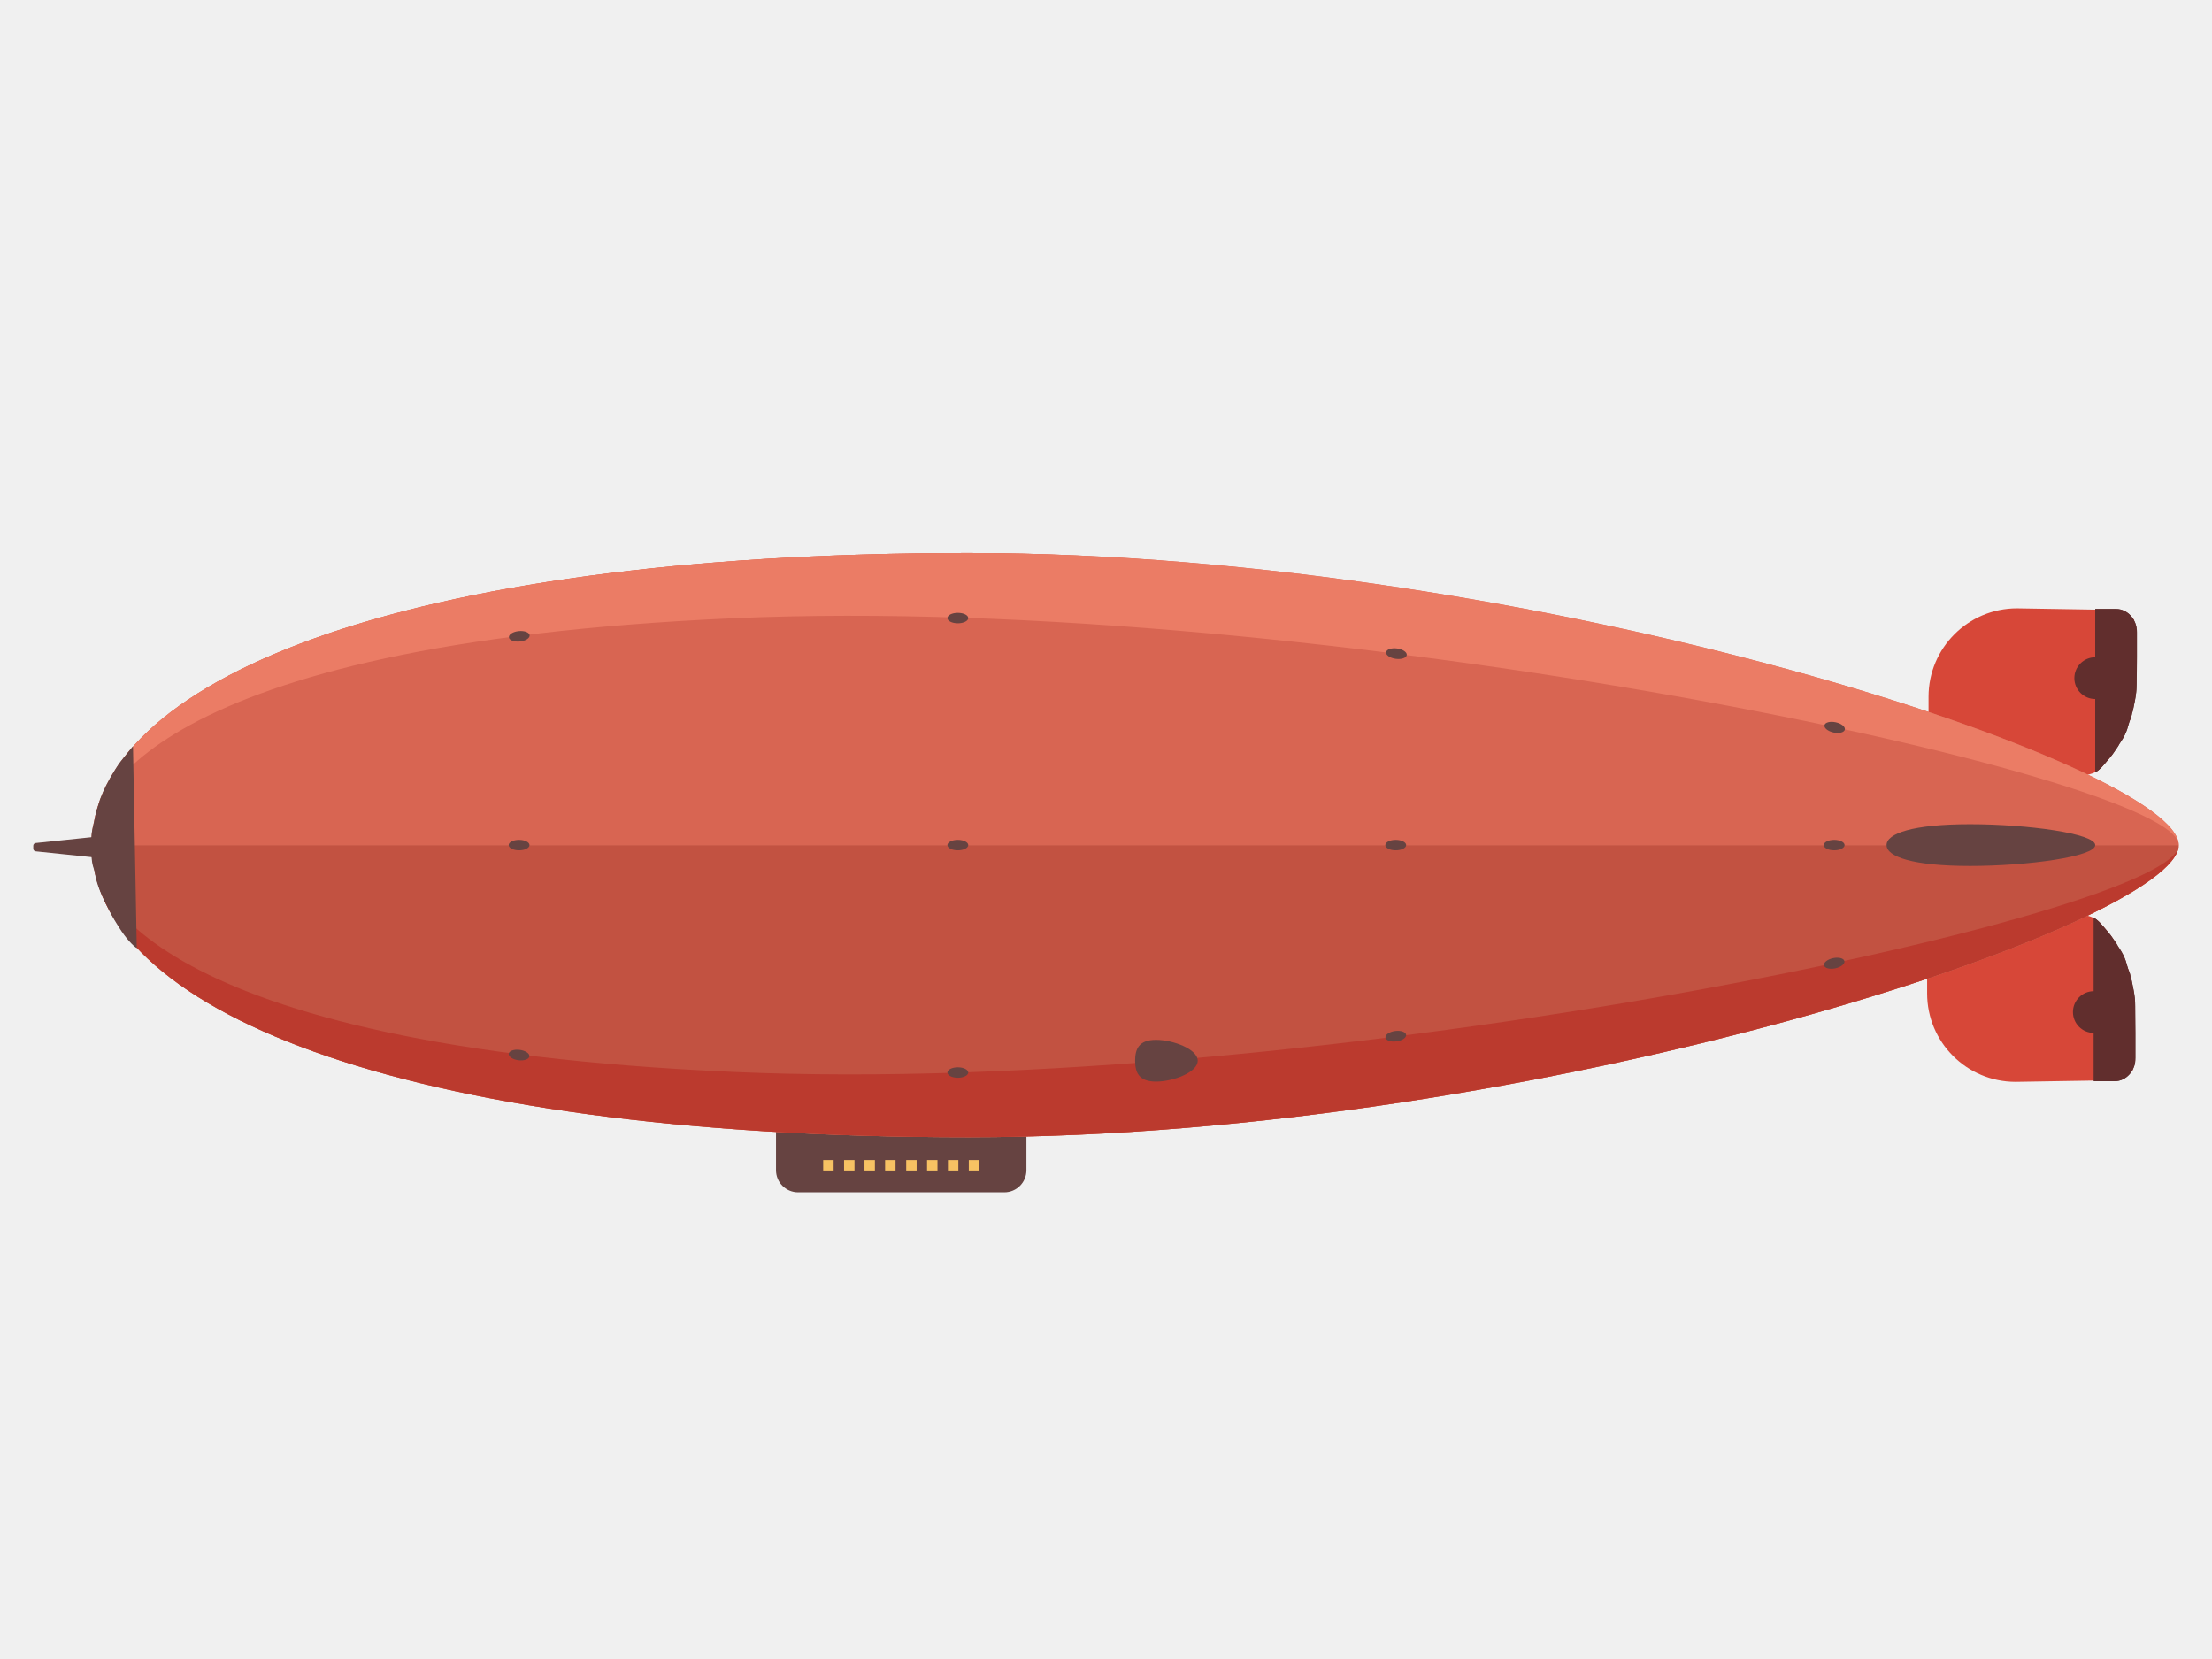
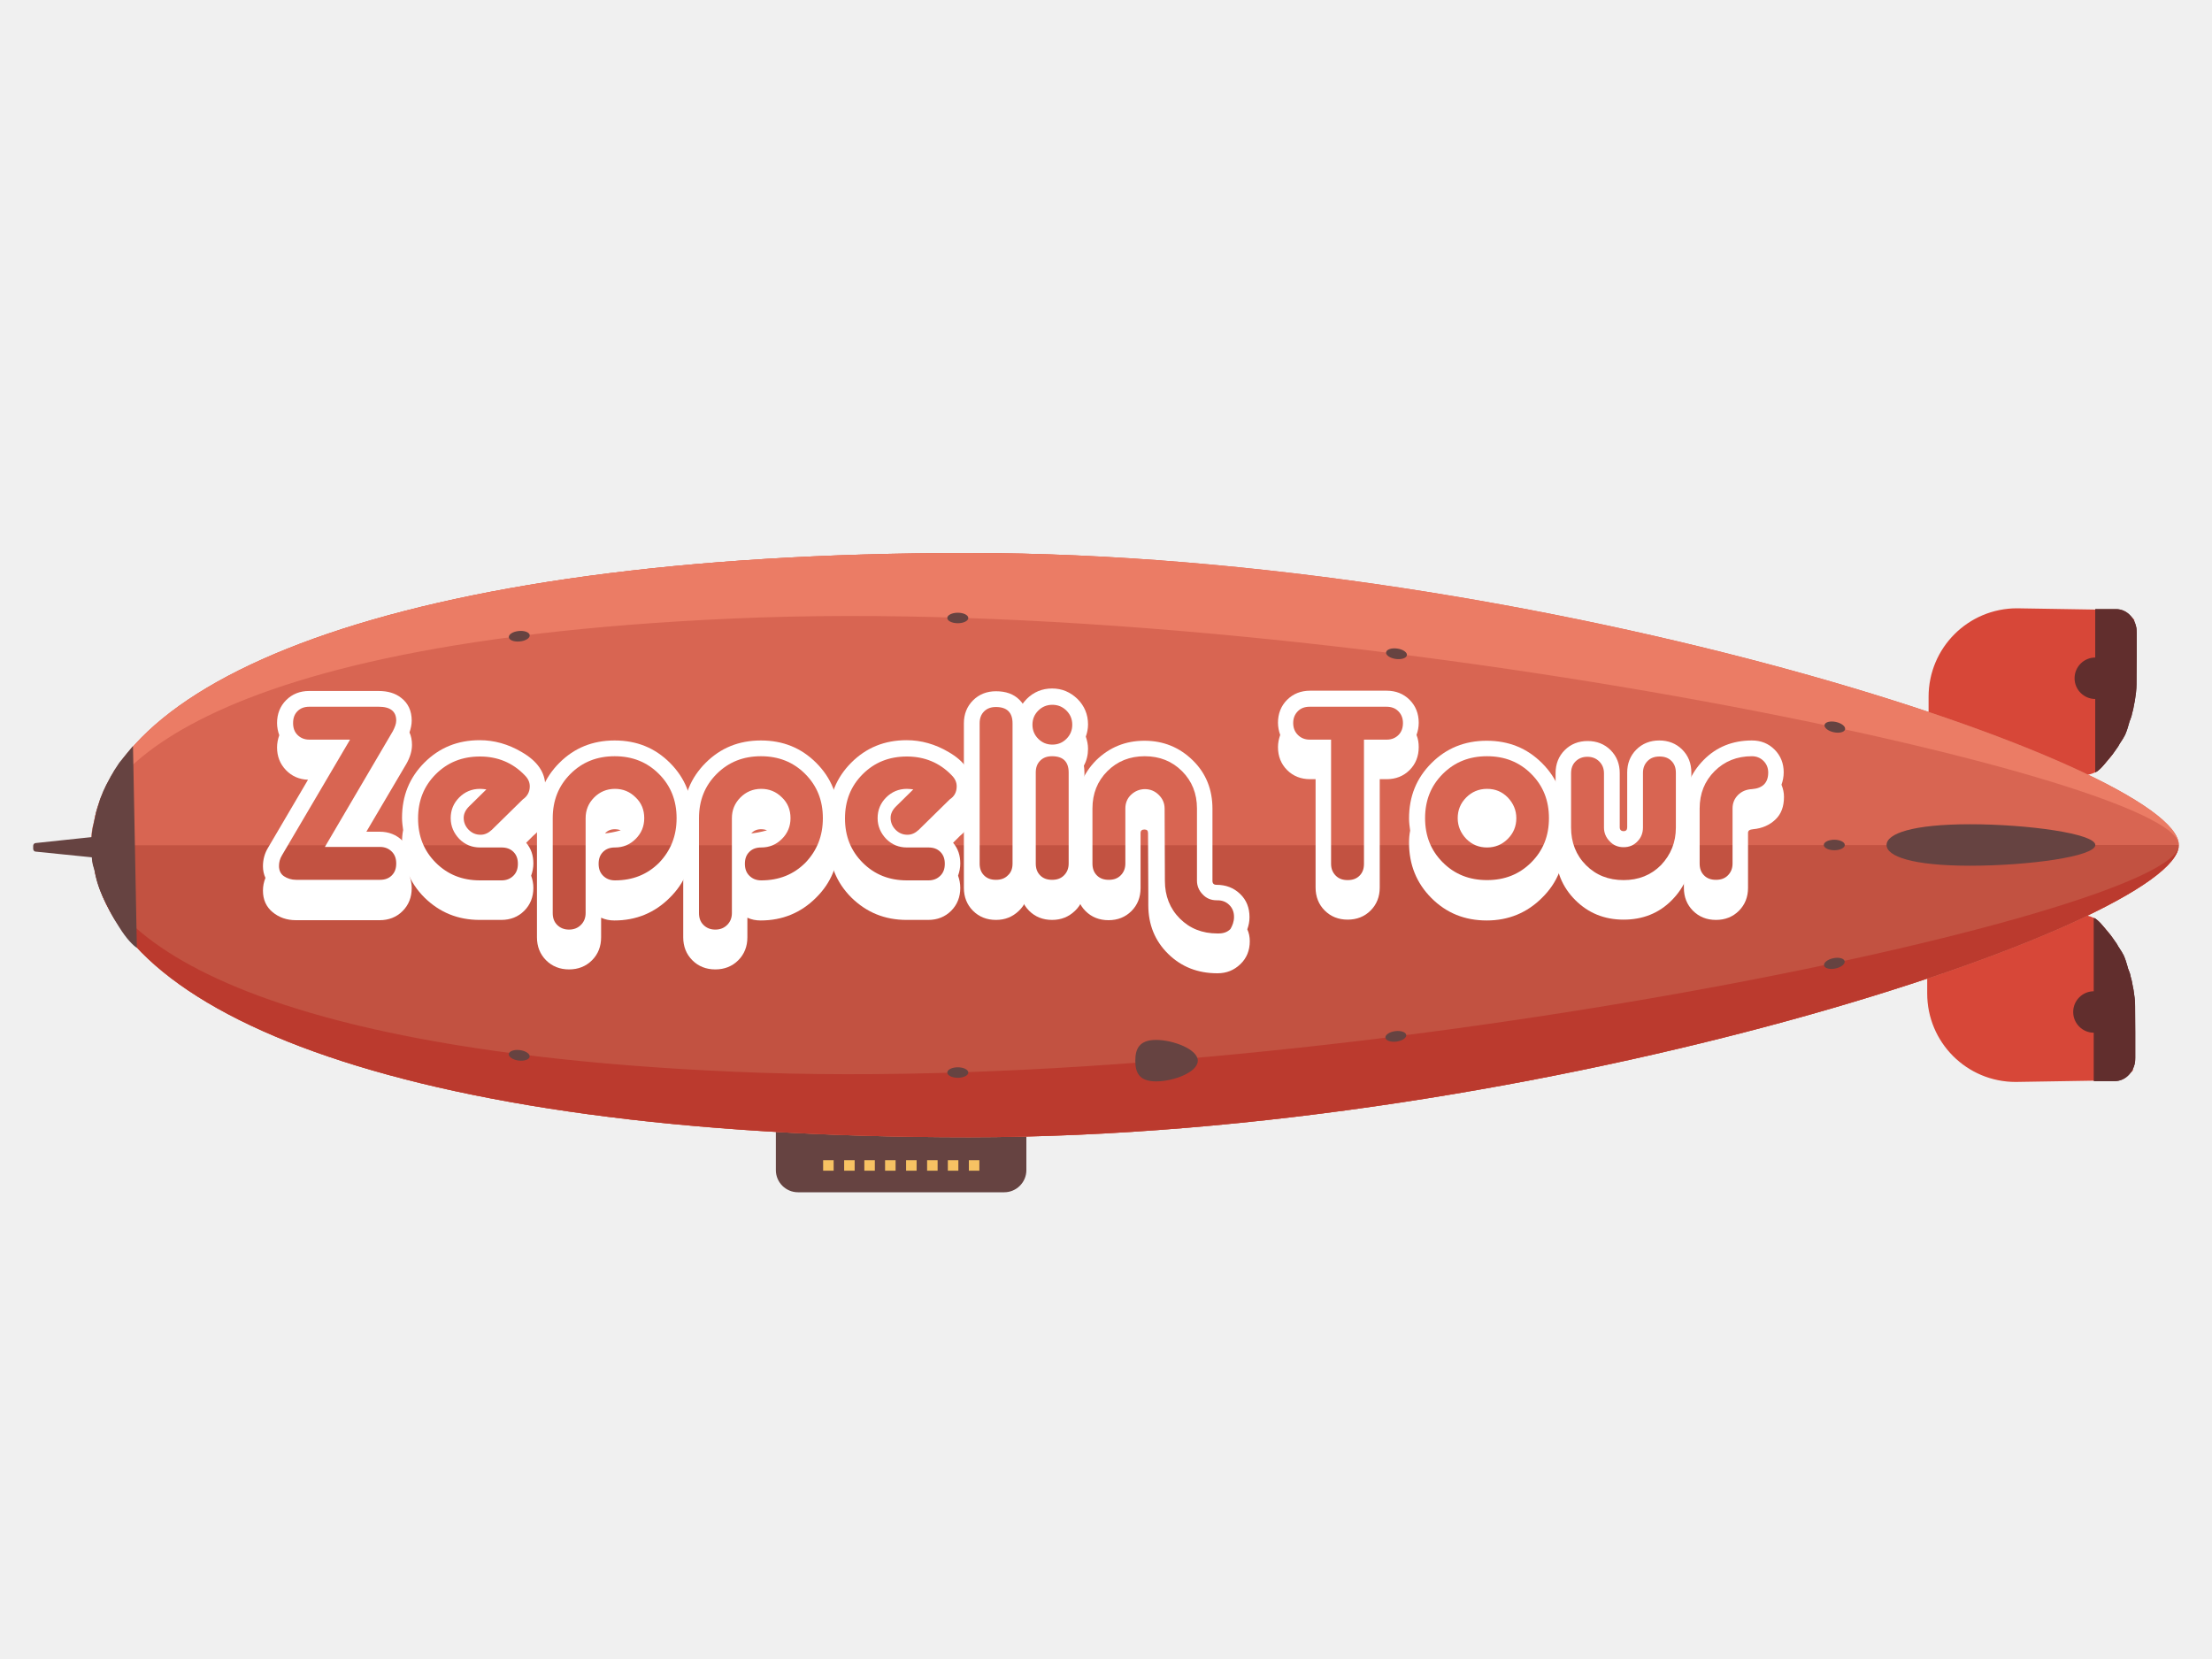
- <svg xmlns="http://www.w3.org/2000/svg" xmlns:xlink="http://www.w3.org/1999/xlink" version="1.1" x="0px" y="0px" viewBox="0 0 800 600" style="enable-background:new 0 0 800 600;" xml:space="preserve">
-   <style type="text/css">
- 	.st0{fill:#D74738;}
- 	.st1{clip-path:url(#SVGID_2_);fill:#612E2D;}
- 	.st2{fill:#612E2D;}
- 	.st3{fill:#664341;}
- 	.st4{fill:#F7C263;}
- 	.st5{clip-path:url(#SVGID_4_);fill:#612E2D;}
- 	.st6{fill:#F29079;}
- 	.st7{fill:#C25241;}
- 	.st8{fill:#BB3A2E;}
- 	.st9{fill:#D86552;}
- 	.st10{fill:#EB7C65;}
- </style>
+ <svg xmlns="http://www.w3.org/2000/svg" xmlns:xlink="http://www.w3.org/1999/xlink" version="1.1" id="Calque_1" x="0px" y="0px" viewBox="0 0 800 600" enable-background="new 0 0 800 600" xml:space="preserve">
  <g id="background">
</g>
  <g id="zeppelin">
-     <path class="st0" d="M752.95,280.39h-55.47v-28.38c0-17.67,14.33-32,32-32l36.98,0.61c1.68,1.89,4.14,1.68,5.38,3.62l-1.38,35.88   c-2.98,5.94-5.14,11.7-8.5,15.18c-1.18,1.22-2.18,2.97-4.22,3.98C756.41,279.95,754.82,280.39,752.95,280.39z" />
+     <path fill="#D74738" d="M753,280.4h-55.5V252c0-17.7,14.3-32,32-32l37,0.6c1.7,1.9,4.1,1.7,5.4,3.6l-1.4,35.9   c-3,5.9-5.1,11.7-8.5,15.2c-1.2,1.2-2.2,3-4.2,4C756.4,280,754.8,280.4,753,280.4z" />
    <g>
-       <defs>
-         <path id="SVGID_1_" d="M757.77,279.27v-59.02h7.55c4.17,0,7.55,3.79,7.55,8.46c-0.01,0.16,0.01,8.89,0,9.04     c-0.03,0.33-0.11,9.59-0.11,9.64c0,1.85-0.28,4.2-0.64,6.01c-0.06,0.31-0.35,1.62-0.63,3.12c-0.19,1.02-0.44,1.27-0.51,1.97     c-0.09,0.85-0.75,1.92-1.12,3.41c-0.29,1.11-0.68,2.43-1.35,3.81c-0.96,2-1.97,3.1-2.49,4.2c-0.75,1.19-2.17,3.13-2.17,3.13     s-1.46,1.72-2.47,2.95C759.17,278.67,758.06,279.24,757.77,279.27z" />
-       </defs>
-       <use xlink:href="#SVGID_1_" style="overflow:visible;fill:#612E2D;" />
-       <clipPath id="SVGID_2_">
-         <use xlink:href="#SVGID_1_" style="overflow:visible;" />
-       </clipPath>
-       <path class="st1" d="M752.66,281.68h-55.47V251.7c0-17.67,14.33-32,32-32h39.47c2.21,0,4,1.79,4,4v37.98    C772.66,272.73,763.7,281.68,752.66,281.68z" />
+       <g>
+         <path id="SVGID_1_" fill="#612E2D" d="M757.8,279.3v-59h7.5c4.2,0,7.5,3.8,7.5,8.5c0,0.2,0,8.9,0,9c0,0.3-0.1,9.6-0.1,9.6     c0,1.9-0.3,4.2-0.6,6c-0.1,0.3-0.3,1.6-0.6,3.1c-0.2,1-0.4,1.3-0.5,2c-0.1,0.9-0.8,1.9-1.1,3.4c-0.3,1.1-0.7,2.4-1.3,3.8     c-1,2-2,3.1-2.5,4.2c-0.8,1.2-2.2,3.1-2.2,3.1s-1.5,1.7-2.5,3C759.2,278.7,758.1,279.2,757.8,279.3z" />
+       </g>
+       <g>
+         <g>
+           <g>
+             <g>
+               <defs>
+                 <path id="SVGID_2_" d="M757.8,279.3v-59h7.5c4.2,0,7.5,3.8,7.5,8.5c0,0.2,0,8.9,0,9c0,0.3-0.1,9.6-0.1,9.6         c0,1.9-0.3,4.2-0.6,6c-0.1,0.3-0.3,1.6-0.6,3.1c-0.2,1-0.4,1.3-0.5,2c-0.1,0.9-0.8,1.9-1.1,3.4c-0.3,1.1-0.7,2.4-1.3,3.8         c-1,2-2,3.1-2.5,4.2c-0.8,1.2-2.2,3.1-2.2,3.1s-1.5,1.7-2.5,3C759.2,278.7,758.1,279.2,757.8,279.3z" />
+               </defs>
+               <clipPath id="SVGID_4_">
+                 <use xlink:href="#SVGID_2_" overflow="visible" />
+               </clipPath>
+               <path clip-path="url(#SVGID_4_)" fill="#612E2D" d="M752.7,281.7h-55.5v-30c0-17.7,14.3-32,32-32h39.5c2.2,0,4,1.8,4,4v38        C772.7,272.7,763.7,281.7,752.7,281.7z" />
+             </g>
+           </g>
+         </g>
+       </g>
    </g>
-     <circle class="st2" cx="757.77" cy="245.26" r="7.55" />
-     <path class="st3" d="M363.22,431.22h-74.57c-4.42,0-8-3.58-8-8v-14.64h90.57v14.64C371.22,427.64,367.64,431.22,363.22,431.22z" />
-     <rect x="297.72" y="419.56" class="st4" width="3.77" height="3.77" />
-     <rect x="335.28" y="419.56" class="st4" width="3.77" height="3.77" />
-     <rect x="327.74" y="419.56" class="st4" width="3.77" height="3.77" />
-     <rect x="312.65" y="419.56" class="st4" width="3.77" height="3.77" />
-     <rect x="305.27" y="419.56" class="st4" width="3.77" height="3.77" />
-     <path class="st0" d="M752.44,330.89h-55.47v28.38c0,17.67,14.33,32,32,32l36.98-0.61c1.68-1.89,4.14-1.68,5.38-3.63l-1.38-35.88   c-2.98-5.94-5.14-11.7-8.5-15.18c-1.18-1.22-2.18-2.97-4.22-3.98C755.89,331.33,754.31,330.89,752.44,330.89z" />
+     <circle fill="#612E2D" cx="757.8" cy="245.3" r="7.5" />
+     <path fill="#664341" d="M363.2,431.2h-74.6c-4.4,0-8-3.6-8-8v-14.6h90.6v14.6C371.2,427.6,367.6,431.2,363.2,431.2z" />
+     <rect x="297.7" y="419.6" fill="#F7C263" width="3.8" height="3.8" />
+     <rect x="335.3" y="419.6" fill="#F7C263" width="3.8" height="3.8" />
+     <rect x="327.7" y="419.6" fill="#F7C263" width="3.8" height="3.8" />
+     <rect x="312.6" y="419.6" fill="#F7C263" width="3.8" height="3.8" />
+     <rect x="305.3" y="419.6" fill="#F7C263" width="3.8" height="3.8" />
+     <path fill="#D74738" d="M752.4,330.9H697v28.4c0,17.7,14.3,32,32,32l37-0.6c1.7-1.9,4.1-1.7,5.4-3.6l-1.4-35.9   c-3-5.9-5.1-11.7-8.5-15.2c-1.2-1.2-2.2-3-4.2-4C755.9,331.3,754.3,330.9,752.4,330.9z" />
    <g>
-       <defs>
-         <path id="SVGID_3_" d="M757.26,332.01v59.02h7.55c4.17,0,7.55-3.79,7.55-8.46c-0.01-0.16,0.01-8.89,0-9.04     c-0.03-0.33-0.11-9.59-0.11-9.64c0-1.85-0.28-4.2-0.64-6.01c-0.06-0.31-0.35-1.62-0.63-3.12c-0.19-1.02-0.44-1.27-0.51-1.97     c-0.09-0.85-0.75-1.92-1.12-3.41c-0.29-1.11-0.68-2.43-1.35-3.81c-0.96-2-1.97-3.1-2.49-4.2c-0.75-1.19-2.17-3.13-2.17-3.13     c0,0-1.46-1.72-2.47-2.95C758.65,332.61,757.55,332.05,757.26,332.01z" />
-       </defs>
-       <use xlink:href="#SVGID_3_" style="overflow:visible;fill:#612E2D;" />
-       <clipPath id="SVGID_4_">
-         <use xlink:href="#SVGID_3_" style="overflow:visible;" />
-       </clipPath>
-       <path class="st5" d="M752.14,329.6h-55.47v29.98c0,17.67,14.33,32,32,32h39.47c2.21,0,4-1.79,4-4V349.6    C772.14,338.55,763.19,329.6,752.14,329.6z" />
+       <g>
+         <path id="SVGID_3_" fill="#612E2D" d="M757.3,332v59h7.5c4.2,0,7.5-3.8,7.5-8.5c0-0.2,0-8.9,0-9c0-0.3-0.1-9.6-0.1-9.6     c0-1.9-0.3-4.2-0.6-6c-0.1-0.3-0.3-1.6-0.6-3.1c-0.2-1-0.4-1.3-0.5-2c-0.1-0.9-0.8-1.9-1.1-3.4c-0.3-1.1-0.7-2.4-1.3-3.8     c-1-2-2-3.1-2.5-4.2c-0.8-1.2-2.2-3.1-2.2-3.1s-1.5-1.7-2.5-3C758.7,332.6,757.5,332,757.3,332z" />
+       </g>
+       <g>
+         <g>
+           <g>
+             <g>
+               <defs>
+                 <path id="SVGID_5_" d="M757.3,332v59h7.5c4.2,0,7.5-3.8,7.5-8.5c0-0.2,0-8.9,0-9c0-0.3-0.1-9.6-0.1-9.6c0-1.9-0.3-4.2-0.6-6         c-0.1-0.3-0.3-1.6-0.6-3.1c-0.2-1-0.4-1.3-0.5-2c-0.1-0.9-0.8-1.9-1.1-3.4c-0.3-1.1-0.7-2.4-1.3-3.8c-1-2-2-3.1-2.5-4.2         c-0.8-1.2-2.2-3.1-2.2-3.1s-1.5-1.7-2.5-3C758.7,332.6,757.5,332,757.3,332z" />
+               </defs>
+               <clipPath id="SVGID_6_">
+                 <use xlink:href="#SVGID_5_" overflow="visible" />
+               </clipPath>
+               <path clip-path="url(#SVGID_6_)" fill="#612E2D" d="M752.1,329.6h-55.5v30c0,17.7,14.3,32,32,32h39.5c2.2,0,4-1.8,4-4v-38        C772.1,338.5,763.2,329.6,752.1,329.6z" />
+             </g>
+           </g>
+         </g>
+       </g>
    </g>
-     <rect x="320.11" y="419.56" class="st4" width="3.77" height="3.77" />
-     <rect x="350.38" y="419.56" class="st4" width="3.77" height="3.77" />
-     <rect x="342.83" y="419.56" class="st4" width="3.77" height="3.77" />
-     <path class="st6" d="M787.97,305.64c0,28.15-229.32,105.66-437.73,105.66S33.26,363.99,33.26,305.64s108.57-105.66,316.98-105.66   S787.97,282.17,787.97,305.64z" />
-     <path class="st7" d="M787.97,305.64c0,28.15-229.32,105.66-437.73,105.66S33.26,363.99,33.26,305.64c0,0,104.94,0,313.35,0   S787.97,305.64,787.97,305.64z" />
-     <path class="st8" d="M787.97,305.64c0,28.15-229.32,105.66-437.73,105.66S33.26,363.99,33.26,305.64   c-2.45,16.16,20.47,72.69,231.92,82.04C477.25,397.05,788.4,330.4,787.97,305.64z" />
-     <path class="st9" d="M787.97,305.64c0-28.15-229.32-105.66-437.73-105.66S33.26,247.29,33.26,305.64c0,0,104.94,0,313.35,0   S787.97,305.64,787.97,305.64z" />
-     <path class="st10" d="M787.97,305.64c0-28.15-229.32-105.66-437.73-105.66S33.26,247.29,33.26,305.64   c-2.45-16.16,20.47-72.69,231.92-82.04C477.25,214.23,788.4,280.88,787.97,305.64z" />
-     <path class="st3" d="M34.67,294c-0.17,0.43,1.22-3.96,1.31-4.26c0.24-0.89,0.71-1.88,0.92-2.38c0.16-0.38,0.29-0.95,0.84-1.93   c0,0,0,0,0,0c0-0.01,0.71-1.5,0.71-1.5c0-0.02,1.47-2.75,1.48-2.75c0.02-0.16,0.06-0.11,0.84-1.38c0.24-0.4,0.37-0.62,0.5-0.85   c0.32-0.54,0.87-1.43,1.87-2.93c1.59-2.05,3.31-4.09,4.96-6.14l1.36,73.02c-1.43-0.93-3.79-3.34-6.42-7.5   c-0.86-1.36-2.25-3.56-3.59-6.21c-2.37-4.68-4.41-8.73-5.29-14.17c-0.11-0.67-0.98-2.27-1.05-5.57c-0.03-1.29-0.03-2.38-0.06-3.81   c-0.05-0.36,0.02-0.93-0.01-1.71c-0.02-0.56-0.01-1.19,0.08-2.16c0.08-0.9,0.31-2.25,0.74-3.87" />
-     <path class="st3" d="M34.67,296.22" />
-     <path class="st3" d="M12.91,304.89l20.69-2.16c0.58-0.06,1.08,0.39,1.08,0.97v5.38c0,0.58-0.5,1.03-1.08,0.97l-20.69-2.15   c-0.5-0.05-0.88-0.47-0.88-0.97v-1.07C12.03,305.36,12.41,304.94,12.91,304.89z" />
-     <path class="st3" d="M757.77,305.64c0,4.17-24.44,7.55-45.28,7.55s-30.19-3.38-30.19-7.55s9.35-7.55,30.19-7.55   S757.77,301.47,757.77,305.64z" />
-     <ellipse class="st3" cx="663.36" cy="305.64" rx="3.77" ry="1.89" />
-     <ellipse transform="matrix(0.2111 -0.9775 0.9775 0.2111 266.2931 856.1146)" class="st3" cx="663.51" cy="263.09" rx="1.89" ry="3.77" />
-     <ellipse transform="matrix(0.979 -0.204 0.204 0.979 -57.1166 142.6826)" class="st3" cx="663.36" cy="348.32" rx="3.77" ry="1.89" />
-     <ellipse class="st3" cx="504.79" cy="305.64" rx="3.77" ry="1.89" />
-     <ellipse transform="matrix(0.9912 -0.1327 0.1327 0.9912 -45.2665 70.3078)" class="st3" cx="504.79" cy="374.73" rx="3.77" ry="1.89" />
-     <ellipse transform="matrix(0.1364 -0.9907 0.9907 0.1364 201.9441 704.4771)" class="st3" cx="505.02" cy="236.41" rx="1.89" ry="3.77" />
-     <ellipse class="st3" cx="346.41" cy="305.64" rx="3.77" ry="1.89" />
-     <ellipse class="st3" cx="346.41" cy="223.53" rx="3.77" ry="1.89" />
-     <ellipse class="st3" cx="346.41" cy="387.9" rx="3.77" ry="1.89" />
-     <ellipse class="st3" cx="187.73" cy="305.64" rx="3.77" ry="1.89" />
-     <ellipse transform="matrix(0.9953 -0.0969 0.0969 0.9953 -21.4171 19.2826)" class="st3" cx="187.8" cy="230.12" rx="3.77" ry="1.89" />
-     <ellipse transform="matrix(0.1254 -0.9921 0.9921 0.1254 -214.3604 519.9723)" class="st3" cx="187.73" cy="381.56" rx="1.89" ry="3.77" />
-     <path class="st3" d="M433.17,383.63c0,4.17-8.84,7.55-15.09,7.55c-6.25,0-7.55-3.38-7.55-7.55s1.29-7.55,7.55-7.55   C424.33,376.08,433.17,379.46,433.17,383.63z" />
-     <path class="st0" d="M757.77,279.2" />
-     <path class="st0" d="M757.59,279.21" />
-     <circle class="st2" cx="757.26" cy="366.02" r="7.55" />
+     <rect x="320.1" y="419.6" fill="#F7C263" width="3.8" height="3.8" />
+     <rect x="350.4" y="419.6" fill="#F7C263" width="3.8" height="3.8" />
+     <rect x="342.8" y="419.6" fill="#F7C263" width="3.8" height="3.8" />
+     <path fill="#F29079" d="M788,305.6c0,28.1-229.3,105.7-437.7,105.7s-317-47.3-317-105.7S141.8,200,350.2,200S788,282.2,788,305.6z" />
+     <path fill="#C25241" d="M788,305.6c0,28.1-229.3,105.7-437.7,105.7s-317-47.3-317-105.7c0,0,104.9,0,313.4,0S788,305.6,788,305.6z" />
+     <path fill="#BB3A2E" d="M788,305.6c0,28.1-229.3,105.7-437.7,105.7s-317-47.3-317-105.7c-2.5,16.2,20.5,72.7,231.9,82   C477.3,397,788.4,330.4,788,305.6z" />
+     <path fill="#D86552" d="M788,305.6C788,277.5,558.6,200,350.2,200s-317,47.3-317,105.7c0,0,104.9,0,313.4,0S788,305.6,788,305.6z" />
+     <path fill="#EB7C65" d="M788,305.6C788,277.5,558.6,200,350.2,200s-317,47.3-317,105.7c-2.5-16.2,20.5-72.7,231.9-82   C477.3,214.2,788.4,280.9,788,305.6z" />
+     <path fill="#664341" d="M34.7,294c-0.2,0.4,1.2-4,1.3-4.3c0.2-0.9,0.7-1.9,0.9-2.4c0.2-0.4,0.3-1,0.8-1.9l0,0l0.7-1.5l1.5-2.8   c0-0.2,0.1-0.1,0.8-1.4c0.2-0.4,0.4-0.6,0.5-0.9c0.3-0.5,0.9-1.4,1.9-2.9c1.6-2,3.3-4.1,5-6.1l1.4,73c-1.4-0.9-3.8-3.3-6.4-7.5   c-0.9-1.4-2.3-3.6-3.6-6.2c-2.4-4.7-4.4-8.7-5.3-14.2c-0.1-0.7-1-2.3-1-5.6c0-1.3,0-2.4-0.1-3.8c0-0.4,0-0.9,0-1.7   c0-0.6,0-1.2,0.1-2.2c0.1-0.9,0.3-2.3,0.7-3.9" />
+     <path fill="#664341" d="M34.7,296.2" />
+     <path fill="#664341" d="M12.9,304.9l20.7-2.2c0.6-0.1,1.1,0.4,1.1,1v5.4c0,0.6-0.5,1-1.1,1L12.9,308c-0.5,0-0.9-0.5-0.9-1v-1.1   C12,305.4,12.4,304.9,12.9,304.9z" />
+     <path fill="#664341" d="M757.8,305.6c0,4.2-24.4,7.5-45.3,7.5s-30.2-3.4-30.2-7.5s9.3-7.5,30.2-7.5S757.8,301.5,757.8,305.6z" />
+     <ellipse fill="#664341" cx="663.4" cy="305.6" rx="3.8" ry="1.9" />
+     <ellipse transform="matrix(0.2111 -0.9775 0.9775 0.2111 266.422 856.1132)" fill="#664341" cx="663.6" cy="263" rx="1.9" ry="3.8" />
+     <ellipse transform="matrix(0.979 -0.204 0.204 0.979 -57.1234 142.6599)" fill="#664341" cx="663.4" cy="348.4" rx="3.8" ry="1.9" />
+     <ellipse transform="matrix(0.9912 -0.1327 0.1327 0.9912 -45.2718 70.3014)" fill="#664341" cx="504.8" cy="374.8" rx="3.8" ry="1.9" />
+     <ellipse transform="matrix(0.1364 -0.9907 0.9907 0.1364 201.8817 704.4861)" fill="#664341" cx="505" cy="236.5" rx="1.9" ry="3.8" />
+     <ellipse fill="#664341" cx="346.4" cy="223.5" rx="3.8" ry="1.9" />
+     <ellipse fill="#664341" cx="346.4" cy="387.9" rx="3.8" ry="1.9" />
+     <ellipse transform="matrix(0.9953 -9.689776e-02 9.689776e-02 0.9953 -21.4126 19.2803)" fill="#664341" cx="187.8" cy="230.1" rx="3.8" ry="1.9" />
+     <ellipse transform="matrix(0.1254 -0.9921 0.9921 0.1254 -214.4509 520.1234)" fill="#664341" cx="187.8" cy="381.7" rx="1.9" ry="3.8" />
+     <path fill="#664341" d="M433.2,383.6c0,4.2-8.8,7.5-15.1,7.5s-7.5-3.4-7.5-7.5s1.3-7.5,7.5-7.5   C424.3,376.1,433.2,379.5,433.2,383.6z" />
+     <path fill="#D74738" d="M757.8,279.2" />
+     <path fill="#D74738" d="M757.6,279.2" />
+     <circle fill="#612E2D" cx="757.3" cy="366" r="7.5" />
  </g>
  <g id="gradient">
</g>
  <g id="texture">
</g>
+   <g enable-background="new    ">
+     <path fill="#FFFFFF" d="M149,269.4c0,2.2-0.7,4.5-2,6.8l-14.5,24.6h4.8c3.3,0,6.1,1.1,8.3,3.3c2.2,2.2,3.3,5,3.3,8.3   c0,1.5-0.3,3-0.8,4.4c0.5,1.4,0.8,2.9,0.8,4.4c0,3.3-1.1,6.1-3.3,8.3c-2.2,2.2-5,3.3-8.3,3.3H107c-3.3,0-6.1-1-8.4-2.9   c-2.3-1.9-3.5-4.5-3.5-7.8c0-1.6,0.3-3.1,0.9-4.6c-0.6-1.3-0.9-2.7-0.9-4.2c0-2.4,0.6-4.7,1.9-6.8l14.4-24.5   c-3.2-0.1-5.9-1.3-8-3.5c-2.1-2.2-3.2-4.9-3.2-8.2c0-1.5,0.3-3,0.8-4.4c-0.5-1.4-0.8-2.9-0.8-4.4c0-3.3,1.1-6.1,3.3-8.3   c2.2-2.2,5-3.3,8.3-3.3h25.1c3.3,0,6.1,0.8,8.2,2.5c2.5,1.9,3.8,4.7,3.8,8.2c0,1.4-0.3,2.8-0.8,4.3   C148.7,266.2,149,267.7,149,269.4z M143.3,260.6c0-3.3-2.1-5-6.3-5h-25.1c-1.8,0-3.2,0.5-4.3,1.6c-1.1,1.1-1.6,2.5-1.6,4.3   c0,1.8,0.5,3.2,1.6,4.3c1.1,1.1,2.5,1.7,4.3,1.7h14.7l-24.6,41.8c-0.8,1.3-1.1,2.6-1.1,3.9c0,1.6,0.6,2.9,1.8,3.7   c1.2,0.8,2.7,1.3,4.4,1.3h30.3c1.8,0,3.2-0.5,4.3-1.6c1.1-1.1,1.6-2.5,1.6-4.3s-0.5-3.2-1.6-4.3c-1.1-1.1-2.5-1.7-4.3-1.7h-19.9   l24.6-41.9C142.8,263,143.3,261.8,143.3,260.6z" />
+     <path fill="#FFFFFF" d="M197.3,293.2c0,3.7-1.5,6.7-4.5,9.1c-0.5,0.5-1.3,1.3-2.5,2.5c1.8,2.1,2.6,4.6,2.6,7.5c0,1.5-0.3,3-0.8,4.4   c0.5,1.4,0.8,2.9,0.8,4.4c0,3.3-1.1,6.1-3.3,8.3c-2.2,2.2-5,3.3-8.3,3.3h-7.8c-7.9,0-14.5-2.7-20-8.1c-5.4-5.4-8.1-12.1-8.1-20   c0-1.5,0.1-2.9,0.4-4.4c-0.2-1.5-0.4-2.9-0.4-4.4c0-8,2.7-14.6,8.1-20c5.4-5.4,12-8.1,20-8.1c5.2,0,10.3,1.4,15.2,4.3   c5.7,3.3,8.5,7.4,8.5,12.3c0,1.6-0.3,3-0.9,4.4C197,290.2,197.3,291.7,197.3,293.2z M191.6,284.4c0-1.5-0.6-2.8-1.8-4   c-4.4-4.6-9.9-6.8-16.2-6.8c-6.4,0-11.7,2.1-16,6.4c-4.3,4.3-6.4,9.6-6.4,16c0,6.4,2.1,11.7,6.4,16c4.3,4.3,9.6,6.4,16,6.4h7.8   c1.8,0,3.2-0.6,4.3-1.7c1.1-1.1,1.6-2.5,1.6-4.3c0-1.8-0.5-3.2-1.6-4.3c-1.1-1.1-2.5-1.6-4.3-1.6h-7.8c-2.9,0-5.4-1-7.5-3.1   c-2-2.1-3.1-4.6-3.1-7.5c0-2.9,1-5.4,3.1-7.5c2-2,4.5-3.1,7.5-3.1c0.8,0,1.5,0.1,2.3,0.2l-6.3,6.2c-1.3,1.3-1.9,2.7-1.9,4.1   c0,1.6,0.6,3.1,1.8,4.3c1.2,1.2,2.6,1.8,4.3,1.8c1.5,0,2.8-0.6,4.1-1.8l11.2-11C190.7,288,191.6,286.4,191.6,284.4z" />
+     <path fill="#FFFFFF" d="M250.4,304.7c0,7.9-2.7,14.6-8.2,20c-5.4,5.4-12.1,8.2-20,8.2c-1.7,0-3.3-0.3-4.8-1v7.1   c0,3.3-1.1,6.1-3.3,8.3c-2.2,2.2-5,3.3-8.3,3.3c-3.3,0-6.1-1.1-8.3-3.3c-2.2-2.2-3.3-5-3.3-8.3v-43.1c0-8,2.7-14.6,8.1-20   c5.4-5.4,12-8.1,20-8.1c8,0,14.6,2.7,20,8.1c5.4,5.4,8.1,12,8.1,20c0,1.5-0.1,3-0.4,4.5C250.3,301.8,250.4,303.2,250.4,304.7z    M244.7,295.9c0-6.4-2.1-11.7-6.4-16c-4.3-4.3-9.6-6.4-16-6.4c-6.4,0-11.7,2.1-16,6.4c-4.3,4.3-6.4,9.6-6.4,16v34.3   c0,1.8,0.5,3.2,1.6,4.3c1.1,1.1,2.5,1.7,4.3,1.7c1.8,0,3.2-0.6,4.3-1.7c1.1-1.1,1.7-2.5,1.7-4.3v-34.3c0-2.9,1-5.4,3.1-7.5   c2-2,4.5-3.1,7.5-3.1c2.9,0,5.4,1,7.5,3.1c2.1,2,3.1,4.5,3.1,7.5c0,2.9-1,5.4-3.1,7.5c-2.1,2.1-4.6,3.1-7.5,3.1   c-1.8,0-3.2,0.5-4.3,1.6c-1.1,1.1-1.6,2.5-1.6,4.3c0,1.8,0.5,3.2,1.6,4.3c1.1,1.1,2.5,1.7,4.3,1.7c6.4,0,11.7-2.1,16-6.4   C242.6,307.6,244.7,302.3,244.7,295.9z M224.5,300.3c-0.7-0.3-1.4-0.4-2.2-0.4c-1.4,0-2.6,0.5-3.5,1.5   C220.1,301.3,222,301,224.5,300.3z" />
+     <path fill="#FFFFFF" d="M303.3,304.7c0,7.9-2.7,14.6-8.2,20c-5.4,5.4-12.1,8.2-20,8.2c-1.7,0-3.3-0.3-4.8-1v7.1   c0,3.3-1.1,6.1-3.3,8.3c-2.2,2.2-5,3.3-8.3,3.3c-3.3,0-6.1-1.1-8.3-3.3c-2.2-2.2-3.3-5-3.3-8.3v-43.1c0-8,2.7-14.6,8.1-20   c5.4-5.4,12-8.1,20-8.1c8,0,14.6,2.7,20,8.1c5.4,5.4,8.1,12,8.1,20c0,1.5-0.1,3-0.4,4.5C303.2,301.8,303.3,303.2,303.3,304.7z    M297.6,295.9c0-6.4-2.1-11.7-6.4-16c-4.3-4.3-9.6-6.4-16-6.4c-6.4,0-11.7,2.1-16,6.4c-4.3,4.3-6.4,9.6-6.4,16v34.3   c0,1.8,0.5,3.2,1.6,4.3c1.1,1.1,2.5,1.7,4.3,1.7c1.8,0,3.2-0.6,4.3-1.7c1.1-1.1,1.7-2.5,1.7-4.3v-34.3c0-2.9,1-5.4,3.1-7.5   c2-2,4.5-3.1,7.5-3.1c2.9,0,5.4,1,7.5,3.1c2.1,2,3.1,4.5,3.1,7.5c0,2.9-1,5.4-3.1,7.5c-2.1,2.1-4.6,3.1-7.5,3.1   c-1.8,0-3.2,0.5-4.3,1.6c-1.1,1.1-1.6,2.5-1.6,4.3c0,1.8,0.5,3.2,1.6,4.3c1.1,1.1,2.5,1.7,4.3,1.7c6.4,0,11.7-2.1,16-6.4   C295.5,307.6,297.6,302.3,297.6,295.9z M277.4,300.3c-0.7-0.3-1.4-0.4-2.2-0.4c-1.4,0-2.6,0.5-3.5,1.5   C273,301.3,274.9,301,277.4,300.3z" />
+     <path fill="#FFFFFF" d="M351.7,293.2c0,3.7-1.5,6.7-4.5,9.1c-0.5,0.5-1.3,1.3-2.5,2.5c1.8,2.1,2.6,4.6,2.6,7.5c0,1.5-0.3,3-0.8,4.4   c0.5,1.4,0.8,2.9,0.8,4.4c0,3.3-1.1,6.1-3.3,8.3c-2.2,2.2-5,3.3-8.3,3.3h-7.8c-7.9,0-14.5-2.7-20-8.1c-5.4-5.4-8.1-12.1-8.1-20   c0-1.5,0.1-2.9,0.4-4.4c-0.2-1.5-0.4-2.9-0.4-4.4c0-8,2.7-14.6,8.1-20c5.4-5.4,12-8.1,20-8.1c5.2,0,10.3,1.4,15.2,4.3   c5.7,3.3,8.5,7.4,8.5,12.3c0,1.6-0.3,3-0.9,4.4C351.4,290.2,351.7,291.7,351.7,293.2z M346,284.4c0-1.5-0.6-2.8-1.8-4   c-4.4-4.6-9.9-6.8-16.2-6.8c-6.4,0-11.7,2.1-16,6.4c-4.3,4.3-6.4,9.6-6.4,16c0,6.4,2.1,11.7,6.4,16c4.3,4.3,9.6,6.4,16,6.4h7.8   c1.8,0,3.2-0.6,4.3-1.7c1.1-1.1,1.6-2.5,1.6-4.3c0-1.8-0.5-3.2-1.6-4.3c-1.1-1.1-2.5-1.6-4.3-1.6h-7.8c-2.9,0-5.4-1-7.5-3.1   c-2-2.1-3.1-4.6-3.1-7.5c0-2.9,1-5.4,3.1-7.5c2-2,4.5-3.1,7.5-3.1c0.8,0,1.5,0.1,2.3,0.2l-6.3,6.2c-1.3,1.3-1.9,2.7-1.9,4.1   c0,1.6,0.6,3.1,1.8,4.3c1.2,1.2,2.6,1.8,4.3,1.8c1.5,0,2.8-0.6,4.1-1.8l11.2-11C345.2,288,346,286.4,346,284.4z" />
+     <path fill="#FFFFFF" d="M371.9,321.1c0,3.3-1.1,6.1-3.4,8.3c-2.3,2.2-5,3.3-8.3,3.3c-3.3,0-6.1-1.1-8.3-3.3c-2.2-2.2-3.3-5-3.3-8.3   v-59.5c0-3.3,1.1-6.1,3.3-8.3s5-3.3,8.3-3.3c3.6,0,6.4,1,8.5,3.1c2.1,2.1,3.2,4.9,3.2,8.5V321.1z M366.2,312.3v-50.7   c0-3.9-2-5.9-6-5.9c-1.8,0-3.2,0.5-4.3,1.6c-1.1,1.1-1.6,2.5-1.6,4.3v50.7c0,1.8,0.5,3.2,1.6,4.3c1.1,1.1,2.5,1.6,4.3,1.6   c1.8,0,3.2-0.5,4.3-1.6C365.7,315.5,366.2,314.1,366.2,312.3z" />
+     <path fill="#FFFFFF" d="M393.5,270.8c0,2.2-0.5,4.3-1.5,6.1c0.1,0.8,0.2,1.6,0.2,2.5v41.7c0,3.3-1.1,6.1-3.4,8.3   c-2.3,2.2-5,3.3-8.3,3.3c-3.3,0-6.1-1.1-8.3-3.3c-2.2-2.2-3.3-5-3.3-8.3v-41.7c0-0.8,0.1-1.6,0.2-2.4c-1.1-1.9-1.6-4-1.6-6.2   c0-1.5,0.3-3,0.8-4.4c-0.5-1.4-0.8-2.9-0.8-4.4c0-3.6,1.3-6.6,3.8-9.2c2.5-2.5,5.6-3.8,9.2-3.8c3.6,0,6.6,1.3,9.2,3.8   c2.5,2.5,3.8,5.6,3.8,9.2c0,1.5-0.3,3-0.8,4.4C393.2,267.9,393.5,269.3,393.5,270.8z M387.8,262.1c0-2-0.7-3.7-2.1-5.1   c-1.4-1.4-3.1-2.1-5.1-2.1c-2,0-3.7,0.7-5.1,2.1c-1.4,1.4-2.1,3.1-2.1,5.1c0,2,0.7,3.7,2.1,5.1c1.4,1.4,3.1,2.1,5.1,2.1   c2,0,3.7-0.7,5.1-2.1C387.1,265.8,387.8,264.1,387.8,262.1z M386.5,312.3v-32.9c0-3.9-2-5.9-6-5.9c-1.8,0-3.2,0.5-4.3,1.6   c-1.1,1.1-1.6,2.5-1.6,4.3v32.9c0,1.8,0.5,3.2,1.6,4.3c1.1,1.1,2.5,1.6,4.3,1.6c1.8,0,3.2-0.5,4.3-1.6   C385.9,315.5,386.5,314.1,386.5,312.3z" />
+     <path fill="#FFFFFF" d="M452,340.4c0,3.3-1.1,6.1-3.4,8.3c-2.3,2.2-5,3.3-8.3,3.3c-7.1,0-13-2.3-17.8-7c-4.8-4.7-7.2-10.6-7.2-17.6   v-4.1l-0.1-22c0-0.9-0.4-1.3-1.3-1.3c-0.9,0-1.4,0.4-1.4,1.3v19.9c0,3.3-1.1,6.1-3.3,8.3c-2.2,2.2-5,3.3-8.3,3.3   c-3.3,0-6.1-1.1-8.3-3.3c-2.2-2.2-3.3-5-3.3-8.3v-28.7c0-6.9,2.4-12.7,7.1-17.5c4.8-4.7,10.6-7.1,17.5-7.1c6.9,0,12.7,2.4,17.5,7.1   c4.8,4.7,7.1,10.6,7.1,17.5v26.1c0,0.9,0.5,1.4,1.4,1.4c3.5,0,6.3,1.1,8.6,3.3c2.3,2.2,3.4,5,3.4,8.4c0,1.6-0.3,3-0.8,4.4   C451.7,337.4,452,338.8,452,340.4z M446.3,331.6c0-1.8-0.6-3.2-1.7-4.3c-1.1-1.1-2.5-1.7-4.3-1.7H440c-2,0-3.7-0.7-5-2.1   c-1.4-1.4-2.1-3.1-2.1-5v-26.1c0-5.4-1.8-9.9-5.4-13.5c-3.6-3.6-8.1-5.4-13.5-5.4c-5.4,0-9.9,1.8-13.5,5.4   c-3.6,3.6-5.4,8.1-5.4,13.5v19.9c0,1.8,0.5,3.2,1.6,4.3c1.1,1.1,2.5,1.6,4.3,1.6s3.2-0.5,4.3-1.6c1.1-1.1,1.7-2.5,1.7-4.3v-19.9   c0-2,0.7-3.7,2.1-5c1.4-1.3,3.1-2,5-2c1.9,0,3.6,0.7,5,2.1c1.4,1.4,2.1,3,2.1,5l0.1,26.1c0,5.4,1.8,10,5.4,13.6   c3.6,3.6,8.1,5.4,13.6,5.4h0.4c1.8,0,3.2-0.5,4.3-1.6C445.7,334.8,446.3,333.4,446.3,331.6z" />
+     <path fill="#FFFFFF" d="M513.1,270.2c0,3.3-1.1,6.1-3.3,8.3c-2.2,2.2-5,3.3-8.3,3.3H499v39.2c0,3.3-1.1,6.1-3.3,8.3   c-2.2,2.2-5,3.3-8.3,3.3s-6.1-1.1-8.3-3.3c-2.2-2.2-3.3-5-3.3-8.3v-39.2h-2c-3.3,0-6.1-1.1-8.3-3.3c-2.2-2.2-3.3-5-3.3-8.3   c0-1.5,0.3-3,0.8-4.4c-0.5-1.4-0.8-2.9-0.8-4.4c0-3.3,1.1-6.1,3.3-8.3c2.2-2.2,5-3.3,8.3-3.3h27.7c3.3,0,6.1,1.1,8.3,3.3   c2.2,2.2,3.3,5,3.3,8.3c0,1.6-0.3,3-0.8,4.4C512.9,267.3,513.1,268.7,513.1,270.2z M507.4,261.5c0-1.8-0.6-3.2-1.7-4.3   c-1.1-1.1-2.5-1.6-4.3-1.6h-27.7c-1.8,0-3.2,0.5-4.3,1.6c-1.1,1.1-1.7,2.5-1.7,4.3c0,1.8,0.6,3.2,1.7,4.3c1.1,1.1,2.5,1.7,4.3,1.7   h7.7v44.9c0,1.8,0.6,3.2,1.7,4.3c1.1,1.1,2.5,1.6,4.3,1.6s3.2-0.5,4.3-1.6c1.1-1.1,1.6-2.5,1.6-4.3v-44.9h8.2   c1.8,0,3.2-0.6,4.3-1.7C506.9,264.7,507.4,263.2,507.4,261.5z" />
+     <path fill="#FFFFFF" d="M565.9,304.7c0,7.9-2.7,14.6-8.2,20c-5.4,5.4-12.1,8.2-20,8.2c-8,0-14.6-2.7-20-8.1   c-5.4-5.4-8.1-12.1-8.1-20c0-1.5,0.1-2.9,0.4-4.4c-0.2-1.5-0.4-2.9-0.4-4.4c0-8,2.7-14.6,8.1-20c5.4-5.4,12-8.1,20-8.1   c8,0,14.6,2.7,20,8.1c5.4,5.4,8.1,12,8.1,20c0,1.5-0.1,3-0.4,4.5C565.8,301.8,565.9,303.2,565.9,304.7z M560.2,295.9   c0-6.4-2.1-11.7-6.4-16c-4.3-4.3-9.6-6.4-16-6.4c-6.4,0-11.7,2.1-16,6.4c-4.3,4.3-6.4,9.6-6.4,16c0,6.4,2.1,11.7,6.4,16   c4.3,4.3,9.6,6.4,16,6.4c6.4,0,11.7-2.1,16-6.4S560.2,302.3,560.2,295.9z M548.4,295.9c0,2.9-1,5.4-3.1,7.5   c-2.1,2.1-4.6,3.1-7.5,3.1s-5.4-1-7.5-3.1c-2-2.1-3.1-4.6-3.1-7.5c0-2.9,1-5.4,3.1-7.5c2-2,4.5-3.1,7.5-3.1s5.4,1,7.5,3.1   C547.3,290.5,548.4,293,548.4,295.9z" />
+     <path fill="#FFFFFF" d="M611.8,308c0,6.9-2.4,12.7-7.1,17.5c-4.7,4.8-10.6,7.1-17.5,7.1c-7,0-12.8-2.4-17.5-7.1   c-4.7-4.7-7.1-10.6-7.1-17.5v-28.4c0-3.3,1.1-6.1,3.3-8.3c2.2-2.2,5-3.3,8.3-3.3s6.1,1.1,8.3,3.3c2.2,2.2,3.3,5,3.3,8.3v19.6   c0,0.9,0.5,1.4,1.4,1.4c0.9,0,1.3-0.5,1.3-1.4v-19.8c0-3.3,1.1-6.1,3.3-8.3c2.2-2.2,5-3.3,8.3-3.3s6.1,1.1,8.3,3.3   c2.2,2.2,3.3,5,3.3,8.3V308z M606.1,299.3v-19.8c0-1.8-0.5-3.2-1.6-4.3c-1.1-1.1-2.5-1.6-4.3-1.6c-1.8,0-3.2,0.5-4.3,1.6   c-1.1,1.1-1.7,2.5-1.7,4.3v19.8c0,2-0.7,3.7-2,5c-1.3,1.4-3,2.1-5,2.1c-2,0-3.7-0.7-5-2.1c-1.4-1.4-2.1-3.1-2.1-5v-19.6   c0-1.8-0.6-3.2-1.7-4.3c-1.1-1.1-2.5-1.7-4.3-1.7s-3.2,0.6-4.3,1.7c-1.1,1.1-1.6,2.5-1.6,4.3v19.6c0,5.4,1.8,10,5.4,13.6   s8.1,5.4,13.6,5.4c5.4,0,9.9-1.8,13.5-5.4C604.3,309.1,606.1,304.6,606.1,299.3z" />
+     <path fill="#FFFFFF" d="M645.2,288.2c0,3.5-1,6.2-3.1,8.2c-2.1,2-4.8,3.2-8.1,3.5c-1.2,0.1-1.8,0.5-1.8,1.3v19.9   c0,3.3-1.1,6.1-3.3,8.3c-2.2,2.2-5,3.3-8.3,3.3s-6.1-1.1-8.3-3.3c-2.2-2.2-3.3-5-3.3-8.3v-28.7c0-6.9,2.4-12.7,7.1-17.5   s10.6-7.1,17.5-7.1c3.3,0,6,1.1,8.2,3.3c2.2,2.2,3.3,5,3.3,8.2c0,1.6-0.3,3.1-0.8,4.5C644.9,285.3,645.2,286.7,645.2,288.2z    M639.5,279.4c0-1.7-0.6-3.1-1.7-4.2c-1.1-1.1-2.5-1.7-4.2-1.7c-5.4,0-9.9,1.8-13.5,5.4c-3.6,3.6-5.4,8.1-5.4,13.5v19.9   c0,1.8,0.5,3.2,1.6,4.3c1.1,1.1,2.5,1.6,4.3,1.6s3.2-0.5,4.3-1.6c1.1-1.1,1.7-2.5,1.7-4.3v-19.9c0-2,0.7-3.6,2-4.9   c1.3-1.3,3-2,5-2.1C637.5,285.1,639.5,283.1,639.5,279.4z" />
+   </g>
</svg>
